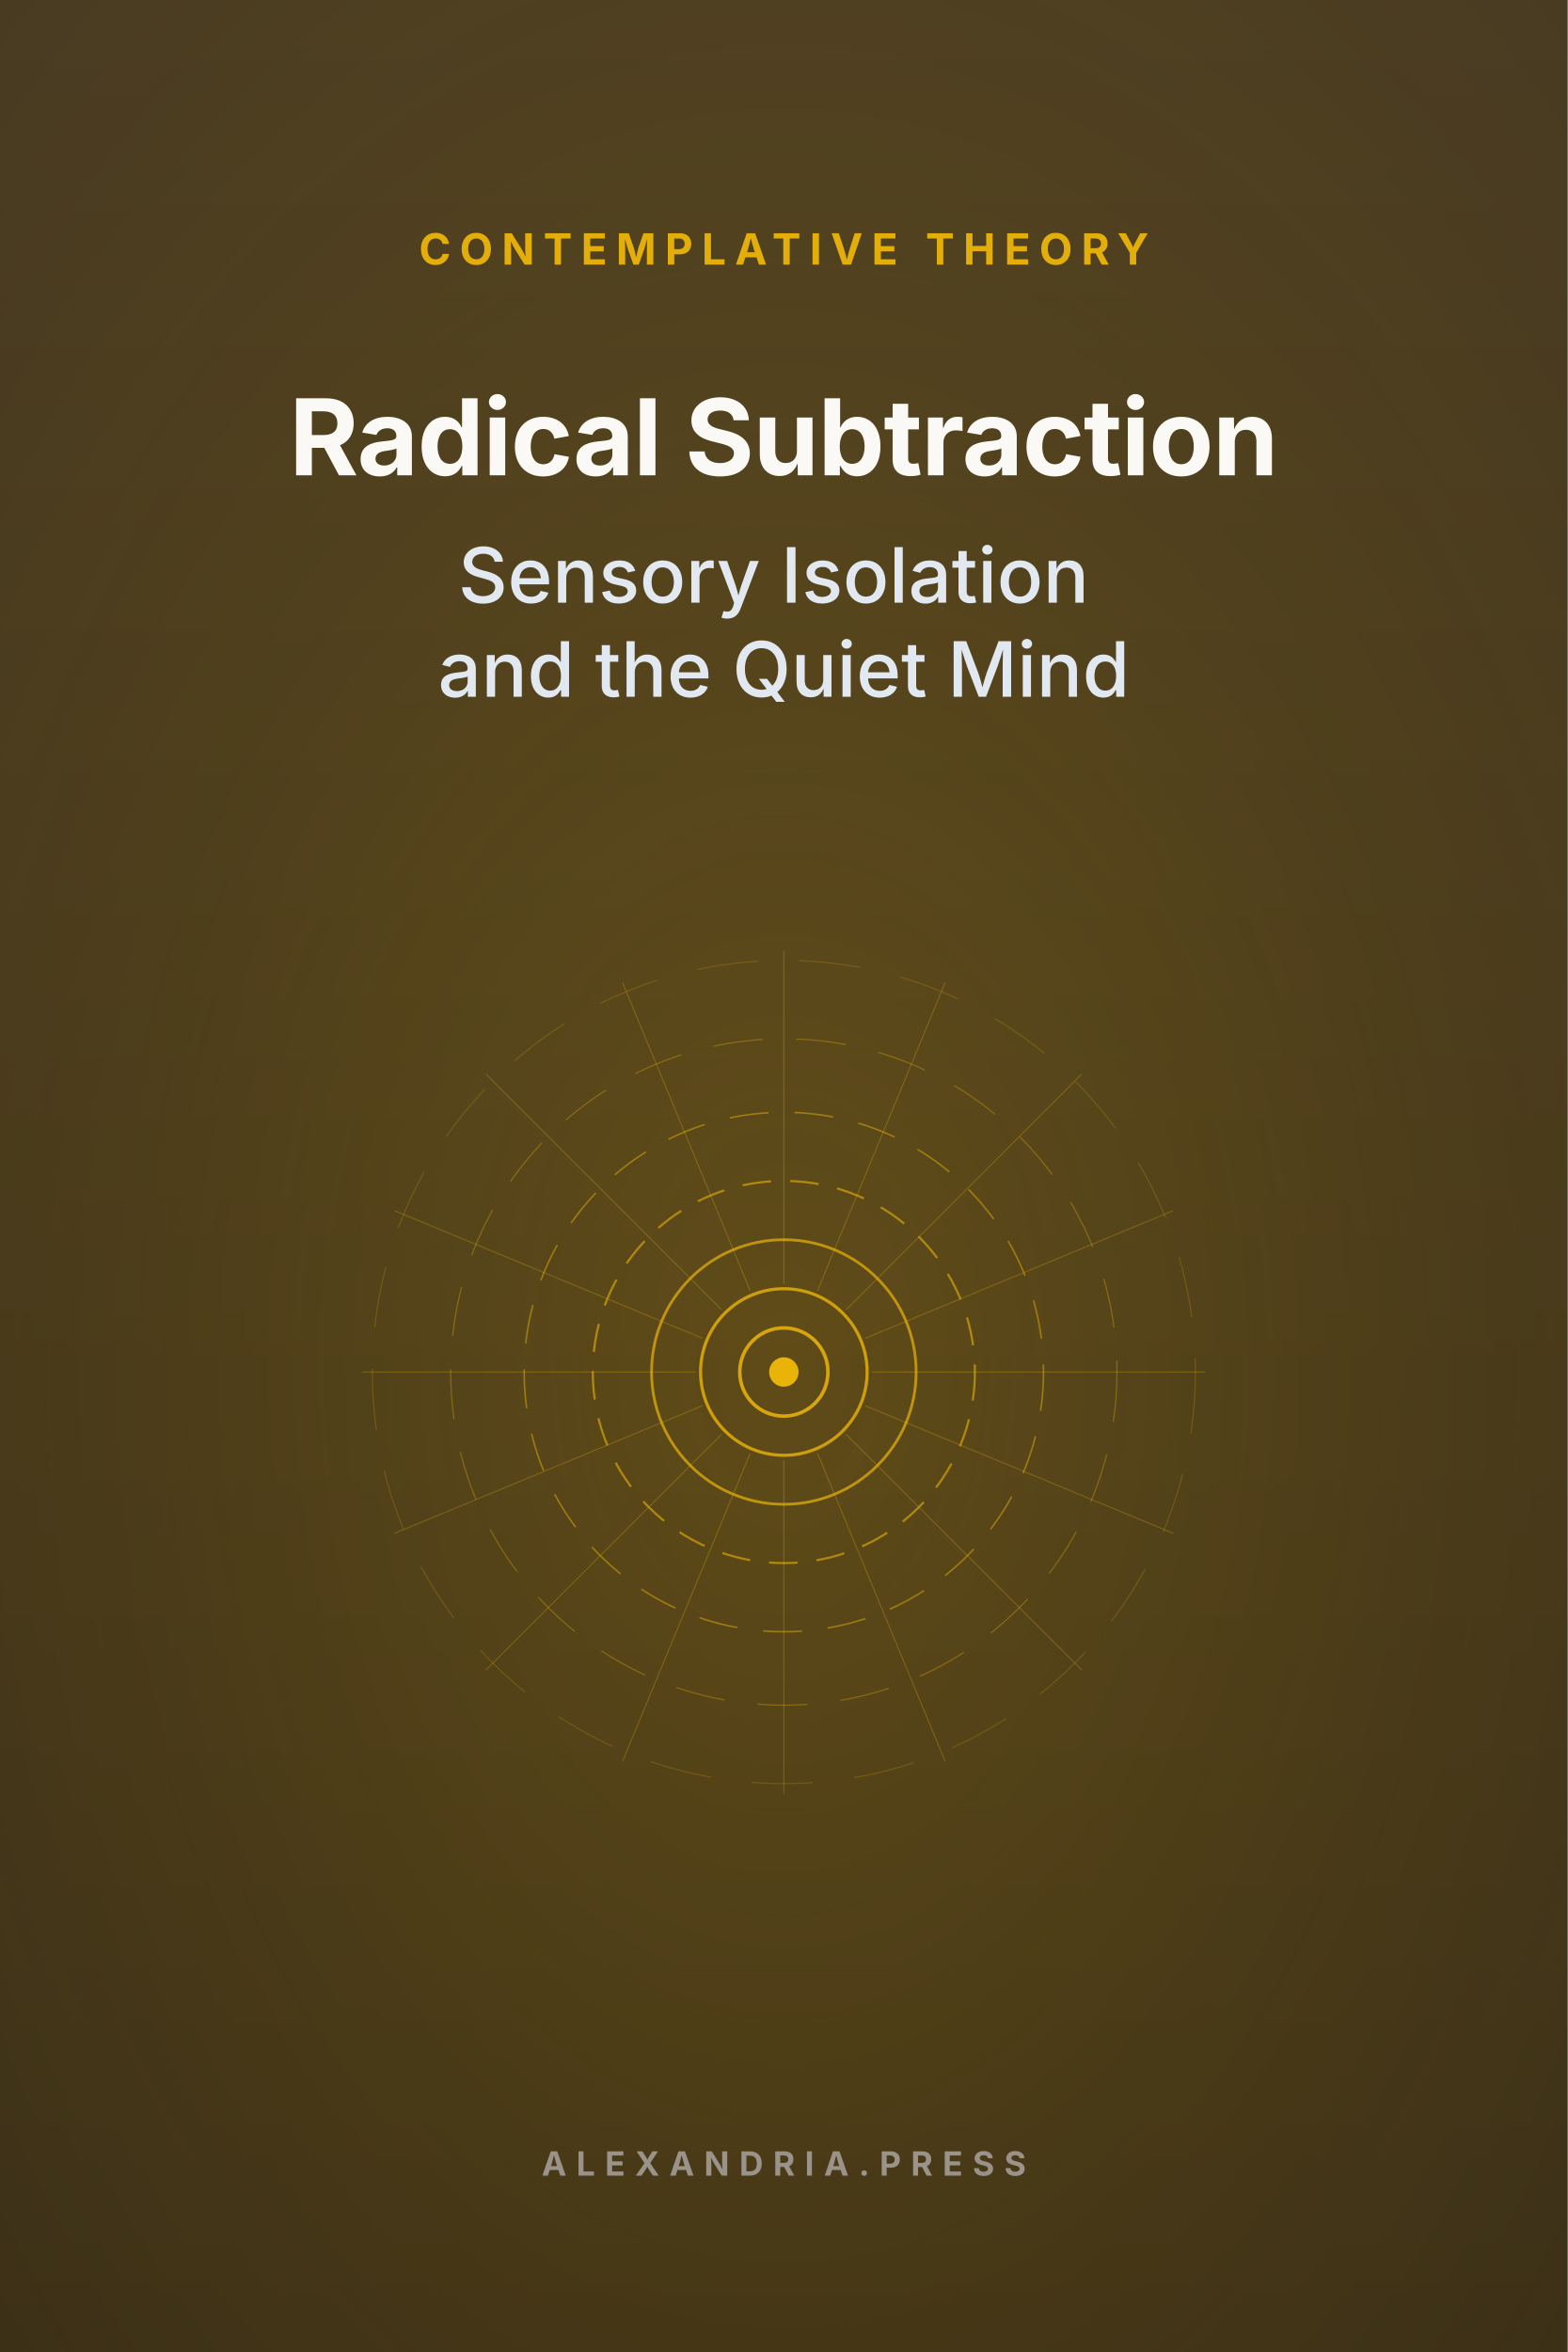
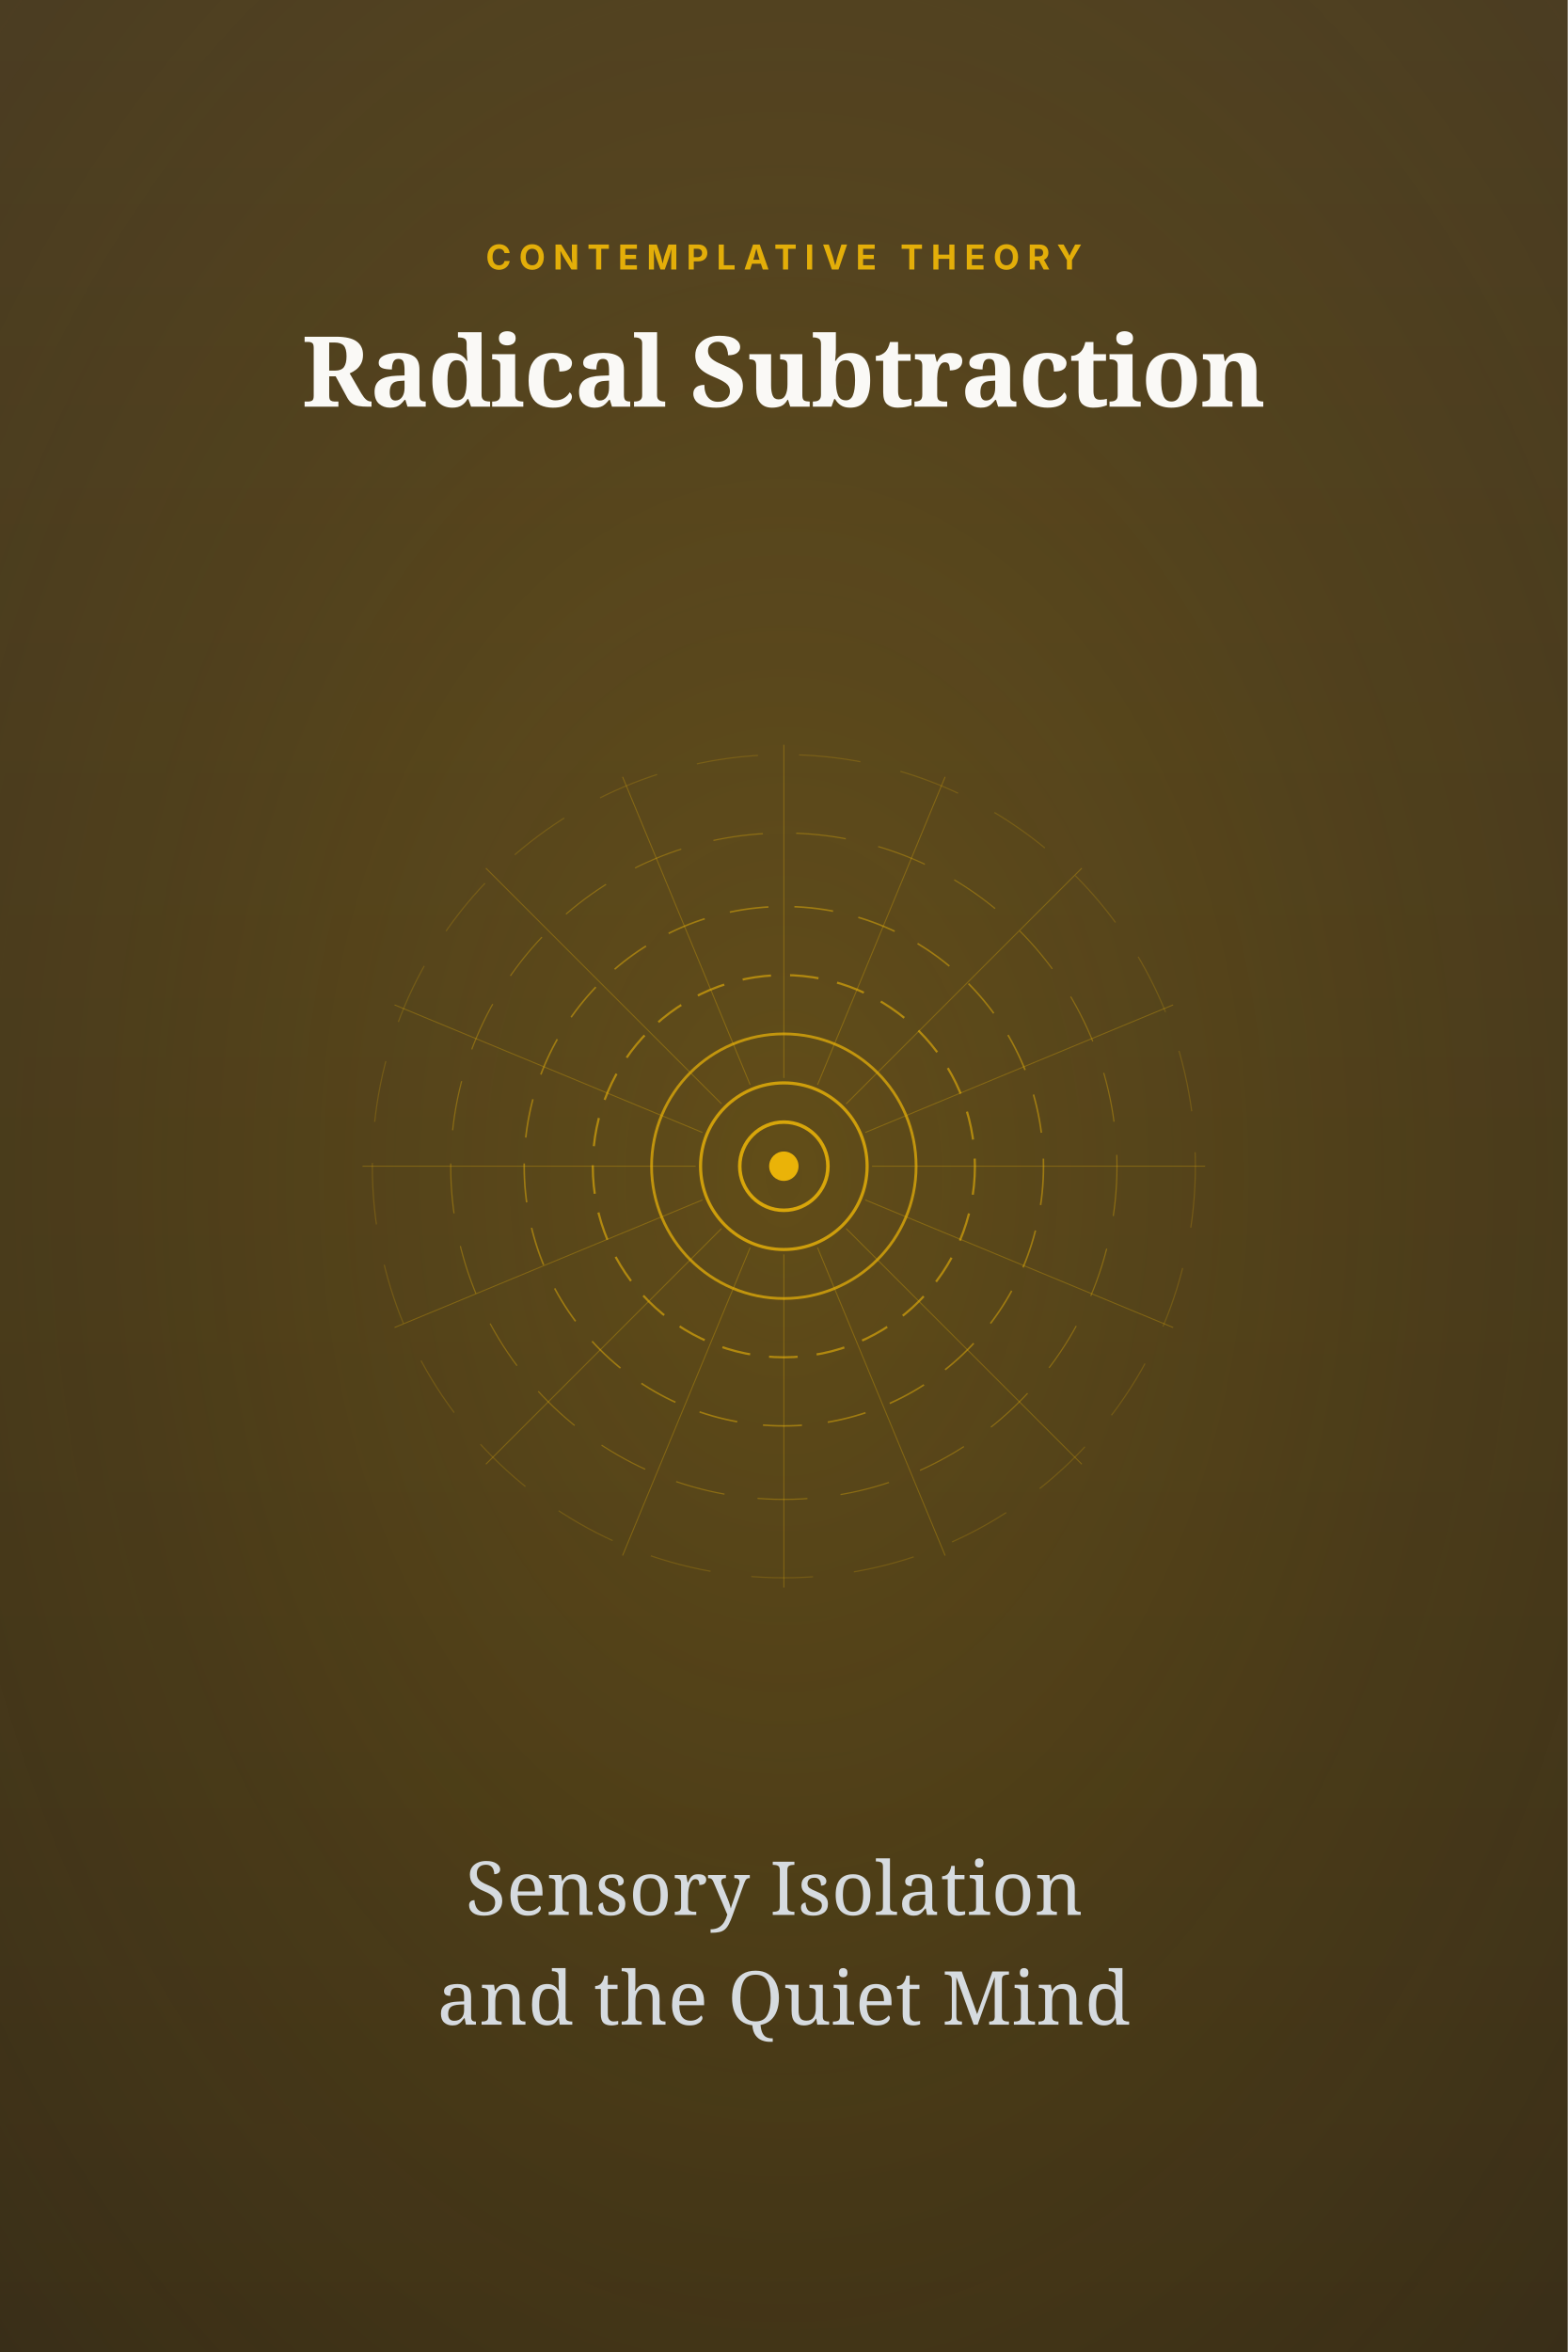
<svg xmlns="http://www.w3.org/2000/svg" viewBox="0 0 1600 2400" width="100%" height="100%">
  <defs>
    <linearGradient id="bg-radical-subtraction" x1="0%" y1="0%" x2="0%" y2="100%">
      <stop offset="0%" stop-color="#3b3124" />
      <stop offset="60%" stop-color="#2f271d" />
      <stop offset="100%" stop-color="#282119" />
    </linearGradient>
-     <radialGradient id="halo-radical-subtraction" cx="50%" cy="58%" r="75%">
+     <radialGradient id="halo-radical-subtraction" cx="50%" cy="50%" r="75%">
      <stop offset="0%" stop-color="#eab308" stop-opacity="0.26" />
      <stop offset="55%" stop-color="#eab308" stop-opacity="0.15" />
      <stop offset="100%" stop-color="#eab308" stop-opacity="0.08" />
    </radialGradient>
  </defs>
  <rect width="1600" height="2400" fill="url(#bg-radical-subtraction)" />
  <rect width="1600" height="2400" fill="url(#halo-radical-subtraction)" />
-   <g text-anchor="middle" font-family="'Inter', -apple-system, sans-serif">
-     <text x="800" y="270" font-size="44" font-weight="700" letter-spacing="9" fill="#eab308" opacity="0.95">CONTEMPLATIVE THEORY</text>
+   <g text-anchor="middle" font-family="'Inter', -apple-system, BlinkMacSystemFont, sans-serif">
+     <text x="800" y="275" font-size="35" font-weight="700" letter-spacing="8" fill="#eab308" opacity="0.95">CONTEMPLATIVE THEORY</text>
  </g>
  <g text-anchor="middle">
-     <text x="800" y="485" font-family="'Inter', -apple-system, BlinkMacSystemFont, 'Segoe UI', sans-serif" font-size="108" font-weight="700" letter-spacing="-0.01em" fill="#faf9f6">
-       Radical Subtraction
-     </text>
-     <text x="800" y="615" font-family="'Inter', -apple-system, BlinkMacSystemFont, 'Segoe UI', sans-serif" font-size="78" font-weight="500" fill="#e2e8f0">
-       <tspan x="800" dy="0">Sensory Isolation</tspan>
-       <tspan x="800" dy="96">and the Quiet Mind</tspan>
-     </text>
+     <text x="800" y="415" font-family="'Literata', Georgia, serif" font-size="100" font-weight="700" letter-spacing="-0.01em" fill="#faf9f6">Radical Subtraction</text>
  </g>
-   <g class="emblem-void">
+   <g class="emblem-void" transform="translate(0, -210)">
    <circle cx="800" cy="1400" r="45" stroke="#eab308" stroke-width="3.6" stroke-dasharray="none" fill="none" opacity="0.87" />
    <circle cx="800" cy="1400" r="85" stroke="#eab308" stroke-width="3.2" stroke-dasharray="none" fill="none" opacity="0.80" />
    <circle cx="800" cy="1400" r="135" stroke="#eab308" stroke-width="2.8" stroke-dasharray="none" fill="none" opacity="0.71" />
    <circle cx="800" cy="1400" r="195" stroke="#eab308" stroke-width="2.2" stroke-dasharray="29.2,19.5" fill="none" opacity="0.60" />
    <circle cx="800" cy="1400" r="265" stroke="#eab308" stroke-width="1.6" stroke-dasharray="39.8,26.5" fill="none" opacity="0.48" />
    <circle cx="800" cy="1400" r="340" stroke="#eab308" stroke-width="1.2" stroke-dasharray="51.0,34.0" fill="none" opacity="0.34" />
    <circle cx="800" cy="1400" r="420" stroke="#eab308" stroke-width="1.2" stroke-dasharray="63.0,42.0" fill="none" opacity="0.20" />
    <line x1="890.0" y1="1400.0" x2="1230.0" y2="1400.0" stroke="#eab308" stroke-width="1.0" opacity="0.3" />
    <line x1="883.1" y1="1434.4" x2="1197.3" y2="1564.6" stroke="#eab308" stroke-width="1.0" opacity="0.3" />
    <line x1="863.6" y1="1463.6" x2="1104.1" y2="1704.1" stroke="#eab308" stroke-width="1.0" opacity="0.3" />
    <line x1="834.4" y1="1483.1" x2="964.6" y2="1797.3" stroke="#eab308" stroke-width="1.0" opacity="0.3" />
    <line x1="800.0" y1="1490.0" x2="800.0" y2="1830.0" stroke="#eab308" stroke-width="1.0" opacity="0.3" />
    <line x1="765.6" y1="1483.1" x2="635.4" y2="1797.3" stroke="#eab308" stroke-width="1.0" opacity="0.3" />
    <line x1="736.4" y1="1463.6" x2="495.9" y2="1704.1" stroke="#eab308" stroke-width="1.0" opacity="0.3" />
    <line x1="716.9" y1="1434.4" x2="402.7" y2="1564.6" stroke="#eab308" stroke-width="1.0" opacity="0.3" />
    <line x1="710.0" y1="1400.0" x2="370.0" y2="1400.0" stroke="#eab308" stroke-width="1.0" opacity="0.3" />
    <line x1="716.9" y1="1365.6" x2="402.7" y2="1235.4" stroke="#eab308" stroke-width="1.0" opacity="0.3" />
    <line x1="736.4" y1="1336.4" x2="495.9" y2="1095.9" stroke="#eab308" stroke-width="1.0" opacity="0.3" />
    <line x1="765.6" y1="1316.9" x2="635.4" y2="1002.7" stroke="#eab308" stroke-width="1.0" opacity="0.3" />
    <line x1="800.0" y1="1310.0" x2="800.0" y2="970.0" stroke="#eab308" stroke-width="1.0" opacity="0.3" />
    <line x1="834.4" y1="1316.9" x2="964.6" y2="1002.7" stroke="#eab308" stroke-width="1.0" opacity="0.3" />
    <line x1="863.6" y1="1336.4" x2="1104.1" y2="1095.9" stroke="#eab308" stroke-width="1.0" opacity="0.3" />
    <line x1="883.1" y1="1365.6" x2="1197.3" y2="1235.4" stroke="#eab308" stroke-width="1.0" opacity="0.3" />
    <circle cx="800" cy="1400" r="15" fill="#eab308" />
  </g>
-   <g text-anchor="middle" font-family="'Inter', -apple-system, sans-serif">
-     <text x="800" y="2220" font-size="34" font-weight="700" letter-spacing="10" fill="#a8a29e" opacity="0.85">ALEXANDRIA.PRESS</text>
+   <g text-anchor="middle">
+     <text x="800" y="1954" font-family="'Literata', Georgia, serif" font-size="76" font-weight="500" letter-spacing="0.005em" fill="#e2e8f0" opacity="0.92">
+       <tspan x="800" dy="0">Sensory Isolation</tspan>
+       <tspan x="800" dy="112">and the Quiet Mind</tspan>
+     </text>
  </g>
</svg>
